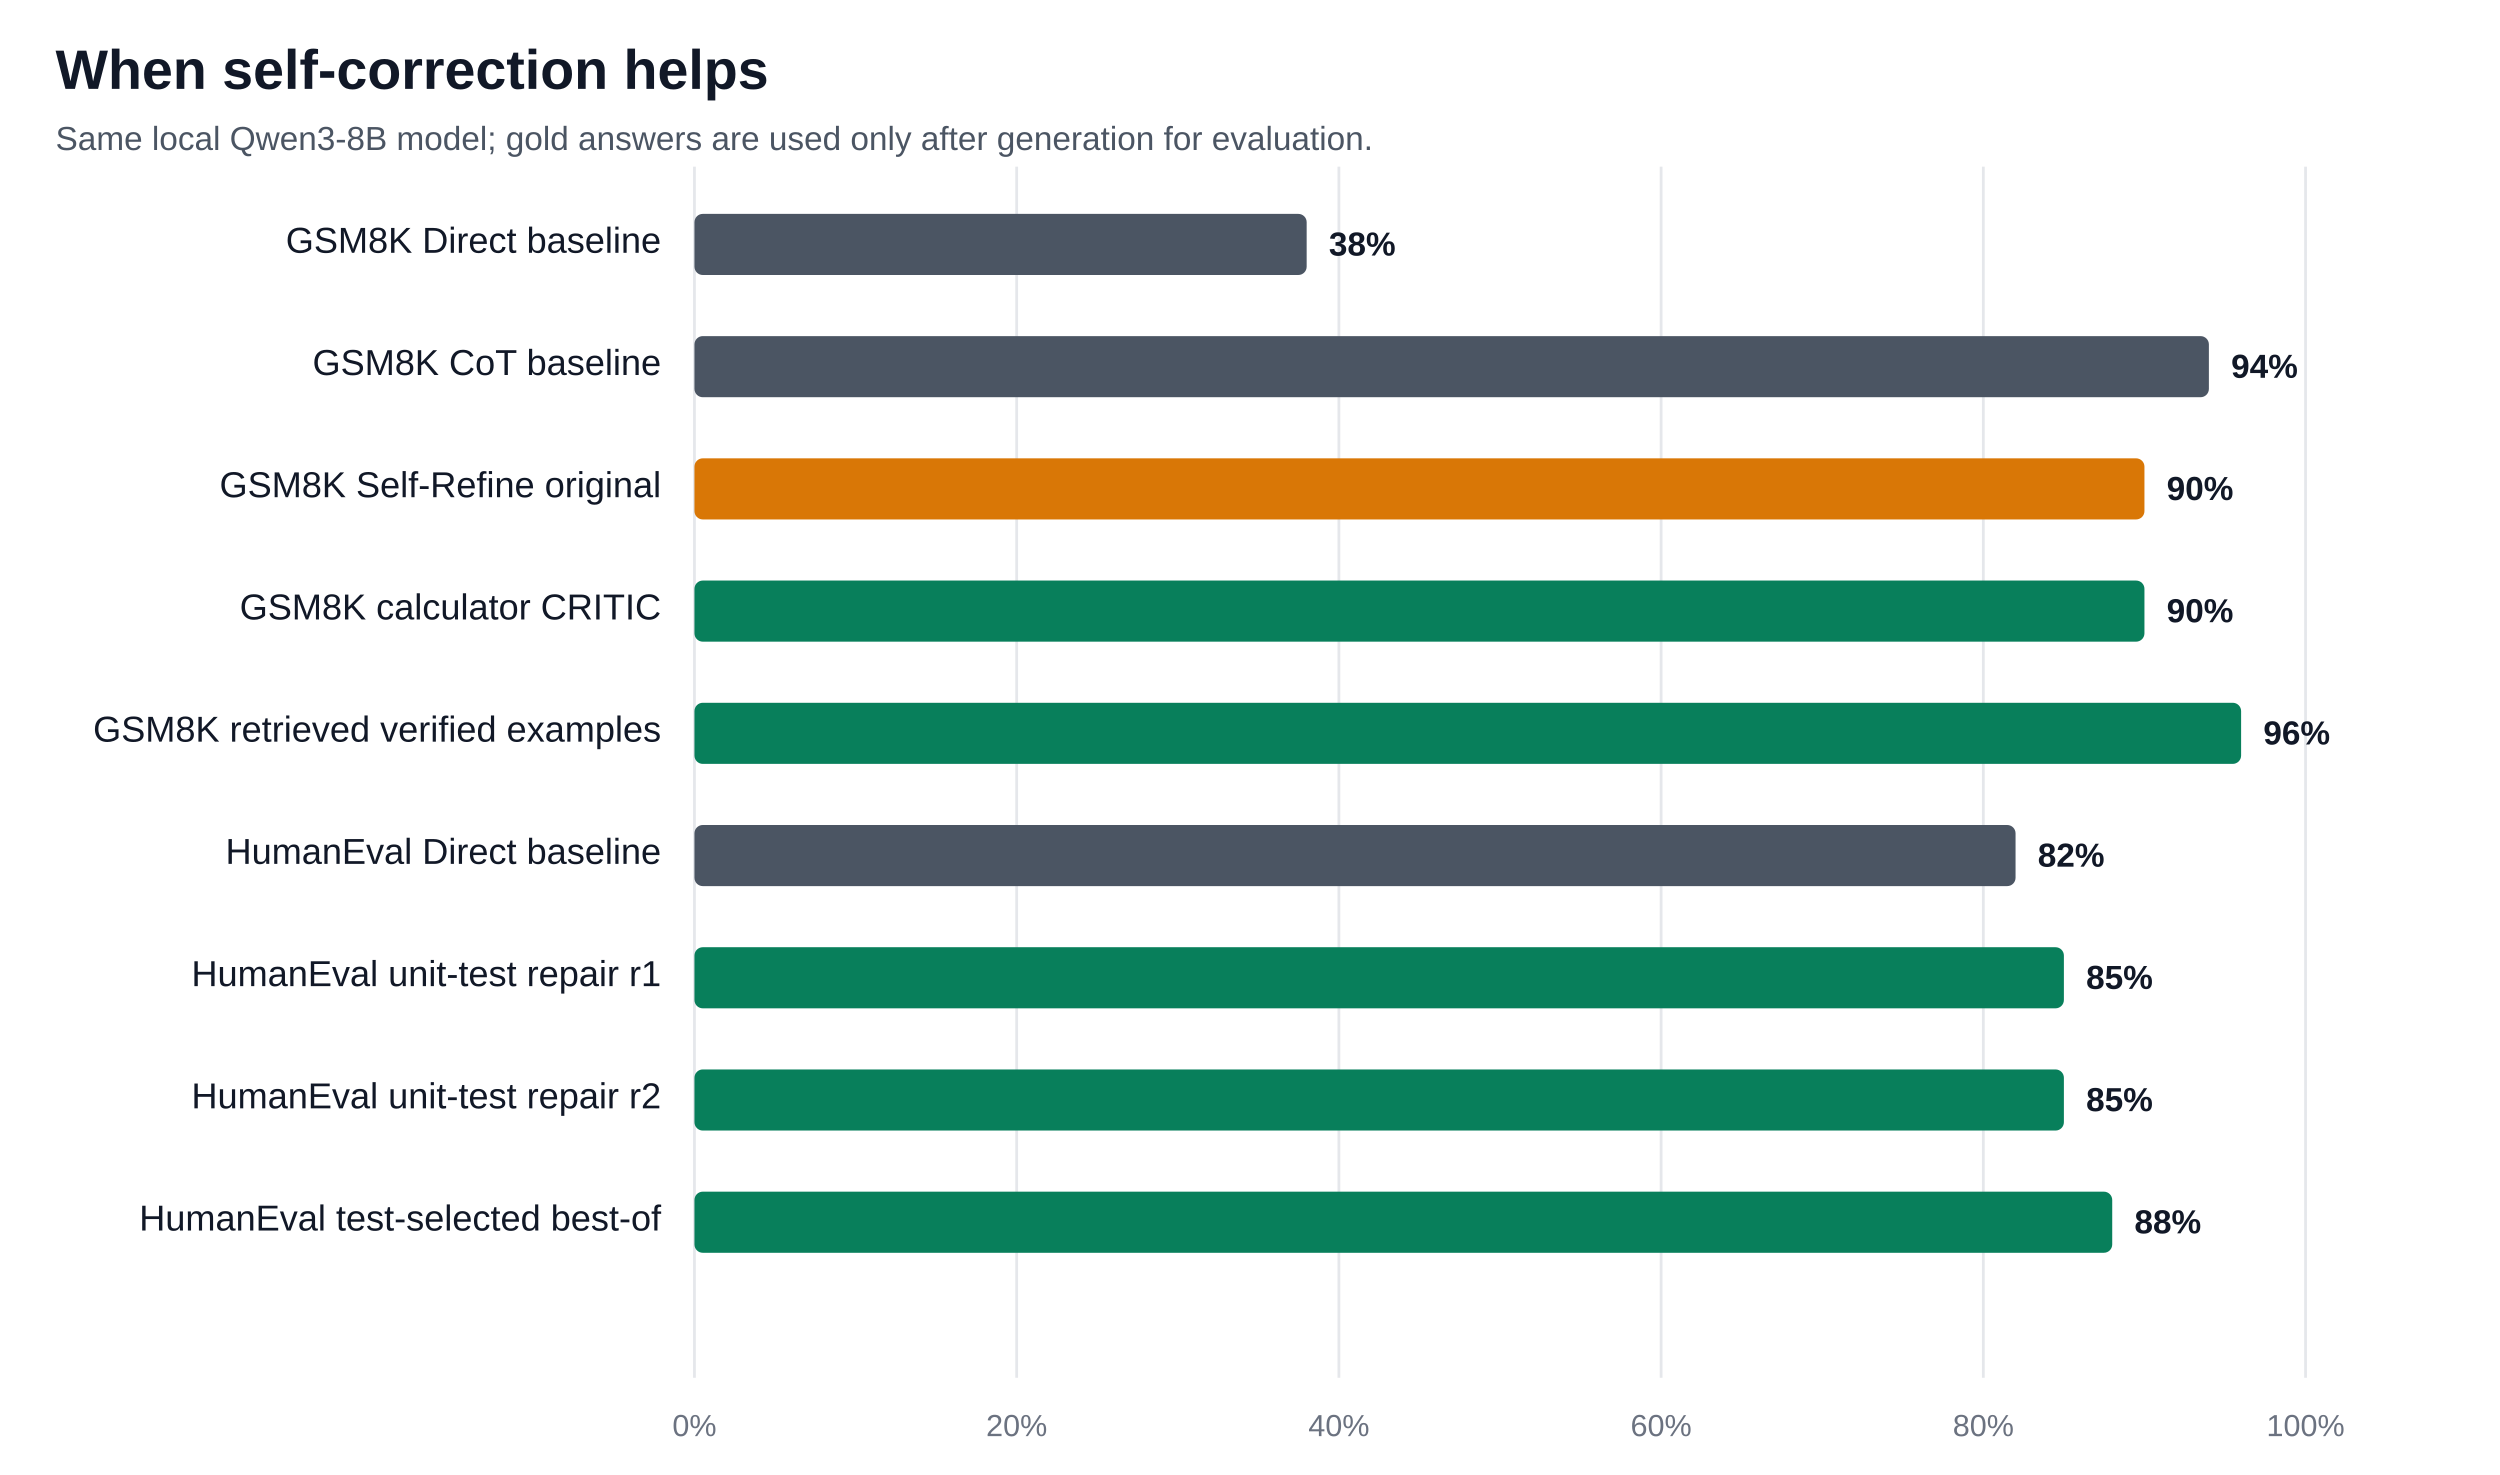
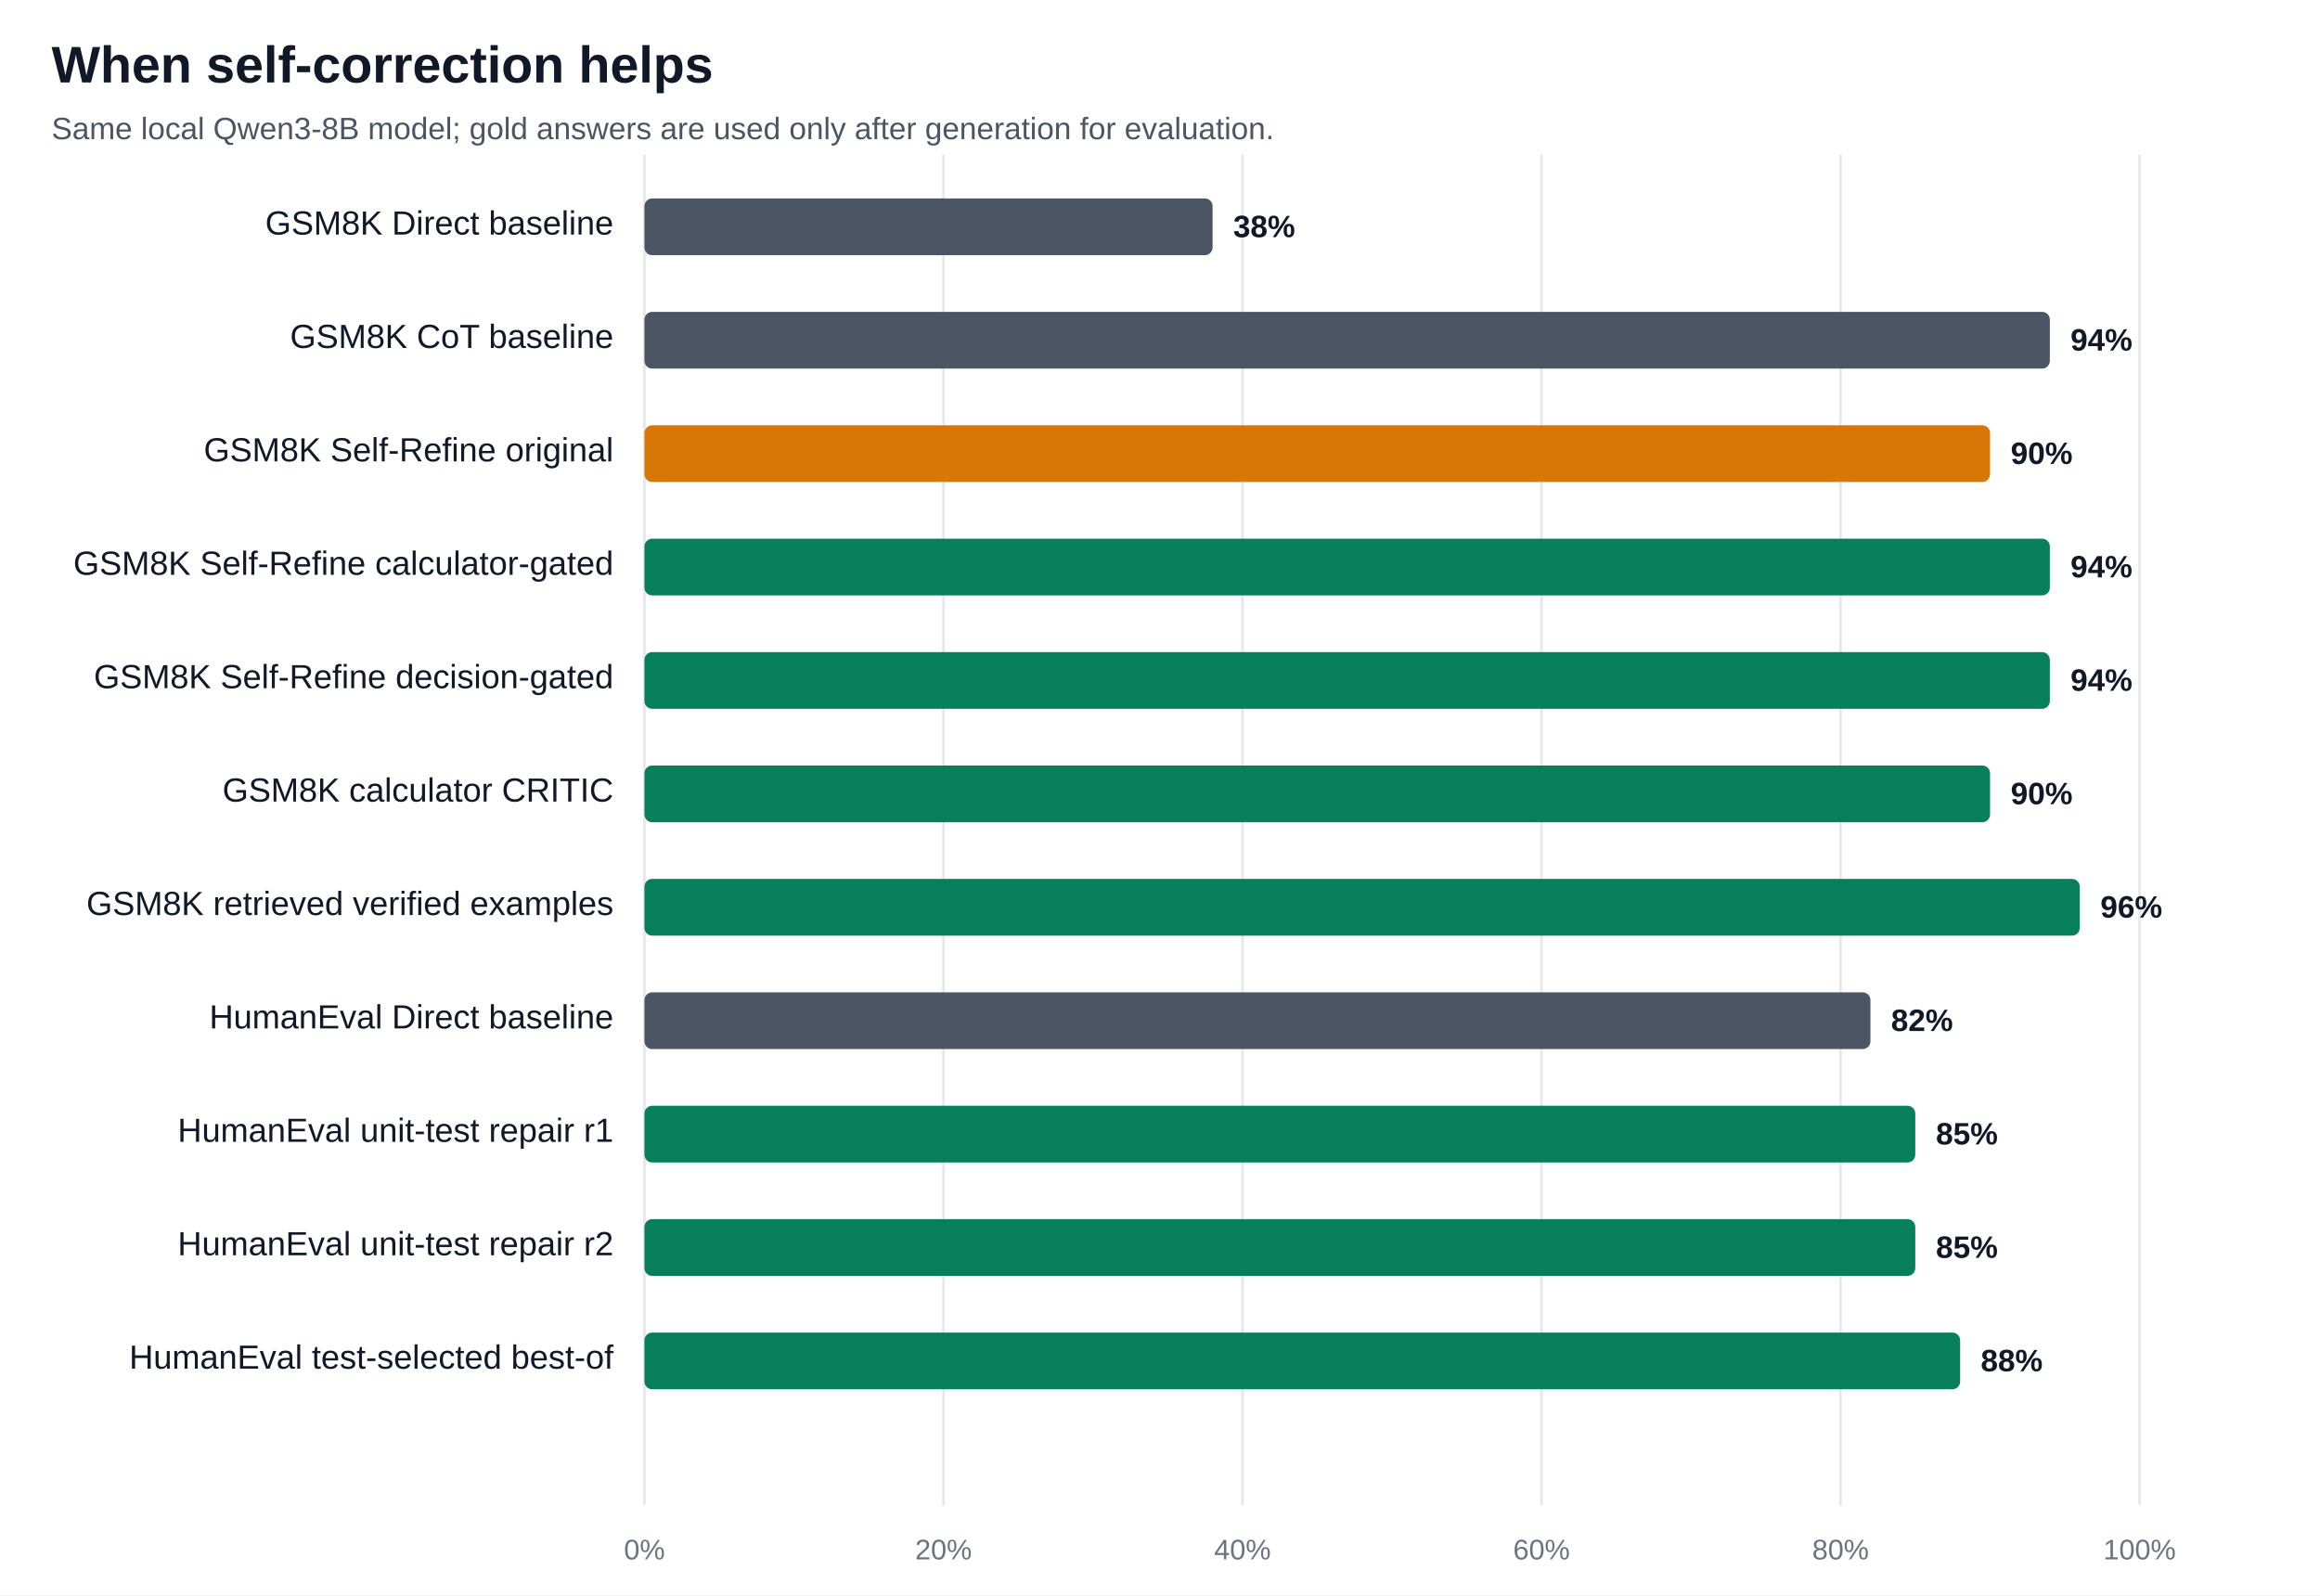
- <svg xmlns="http://www.w3.org/2000/svg" width="900" height="531" viewBox="0 0 900 531" role="img" aria-labelledby="title desc">
-   <rect x="0" y="0" width="900" height="531" fill="#ffffff" />
+ <svg xmlns="http://www.w3.org/2000/svg" width="900" height="619" viewBox="0 0 900 619" role="img" aria-labelledby="title desc">
+   <rect x="0" y="0" width="900" height="619" fill="#ffffff" />
  <text x="20" y="32" font-family="Arial, sans-serif" font-size="20" font-weight="600" fill="#111827">When self-correction helps</text>
  <text x="20" y="54" font-family="Arial, sans-serif" font-size="12" fill="#4b5563">Same local Qwen3-8B model; gold answers are used only after generation for evaluation.</text>
-   <line x1="250.0" y1="60" x2="250.0" y2="496" stroke="#e5e7eb" stroke-width="1" />
-   <text x="250.0" y="517" text-anchor="middle" font-family="Arial, sans-serif" font-size="11" fill="#6b7280">0%</text>
-   <line x1="366.0" y1="60" x2="366.0" y2="496" stroke="#e5e7eb" stroke-width="1" />
-   <text x="366.0" y="517" text-anchor="middle" font-family="Arial, sans-serif" font-size="11" fill="#6b7280">20%</text>
-   <line x1="482.0" y1="60" x2="482.0" y2="496" stroke="#e5e7eb" stroke-width="1" />
-   <text x="482.0" y="517" text-anchor="middle" font-family="Arial, sans-serif" font-size="11" fill="#6b7280">40%</text>
-   <line x1="598.0" y1="60" x2="598.0" y2="496" stroke="#e5e7eb" stroke-width="1" />
-   <text x="598.0" y="517" text-anchor="middle" font-family="Arial, sans-serif" font-size="11" fill="#6b7280">60%</text>
-   <line x1="714.0" y1="60" x2="714.0" y2="496" stroke="#e5e7eb" stroke-width="1" />
-   <text x="714.0" y="517" text-anchor="middle" font-family="Arial, sans-serif" font-size="11" fill="#6b7280">80%</text>
-   <line x1="830.0" y1="60" x2="830.0" y2="496" stroke="#e5e7eb" stroke-width="1" />
-   <text x="830.0" y="517" text-anchor="middle" font-family="Arial, sans-serif" font-size="11" fill="#6b7280">100%</text>
+   <line x1="250.0" y1="60" x2="250.0" y2="584" stroke="#e5e7eb" stroke-width="1" />
+   <text x="250.0" y="605" text-anchor="middle" font-family="Arial, sans-serif" font-size="11" fill="#6b7280">0%</text>
+   <line x1="366.0" y1="60" x2="366.0" y2="584" stroke="#e5e7eb" stroke-width="1" />
+   <text x="366.0" y="605" text-anchor="middle" font-family="Arial, sans-serif" font-size="11" fill="#6b7280">20%</text>
+   <line x1="482.0" y1="60" x2="482.0" y2="584" stroke="#e5e7eb" stroke-width="1" />
+   <text x="482.0" y="605" text-anchor="middle" font-family="Arial, sans-serif" font-size="11" fill="#6b7280">40%</text>
+   <line x1="598.0" y1="60" x2="598.0" y2="584" stroke="#e5e7eb" stroke-width="1" />
+   <text x="598.0" y="605" text-anchor="middle" font-family="Arial, sans-serif" font-size="11" fill="#6b7280">60%</text>
+   <line x1="714.0" y1="60" x2="714.0" y2="584" stroke="#e5e7eb" stroke-width="1" />
+   <text x="714.0" y="605" text-anchor="middle" font-family="Arial, sans-serif" font-size="11" fill="#6b7280">80%</text>
+   <line x1="830.0" y1="60" x2="830.0" y2="584" stroke="#e5e7eb" stroke-width="1" />
+   <text x="830.0" y="605" text-anchor="middle" font-family="Arial, sans-serif" font-size="11" fill="#6b7280">100%</text>
  <text x="238" y="91" text-anchor="end" font-family="Arial, sans-serif" font-size="13" fill="#111827">GSM8K Direct baseline</text>
  <rect x="250" y="77" width="220.4" height="22" rx="3" fill="#4b5563" />
  <text x="478.4" y="92" font-family="Arial, sans-serif" font-size="12" font-weight="600" fill="#111827">38%</text>
  <text x="238" y="135" text-anchor="end" font-family="Arial, sans-serif" font-size="13" fill="#111827">GSM8K CoT baseline</text>
  <rect x="250" y="121" width="545.2" height="22" rx="3" fill="#4b5563" />
  <text x="803.2" y="136" font-family="Arial, sans-serif" font-size="12" font-weight="600" fill="#111827">94%</text>
  <text x="238" y="179" text-anchor="end" font-family="Arial, sans-serif" font-size="13" fill="#111827">GSM8K Self-Refine original</text>
  <rect x="250" y="165" width="522.0" height="22" rx="3" fill="#d97706" />
  <text x="780.0" y="180" font-family="Arial, sans-serif" font-size="12" font-weight="600" fill="#111827">90%</text>
-   <text x="238" y="223" text-anchor="end" font-family="Arial, sans-serif" font-size="13" fill="#111827">GSM8K calculator CRITIC</text>
-   <rect x="250" y="209" width="522.0" height="22" rx="3" fill="#087f5b" />
-   <text x="780.0" y="224" font-family="Arial, sans-serif" font-size="12" font-weight="600" fill="#111827">90%</text>
-   <text x="238" y="267" text-anchor="end" font-family="Arial, sans-serif" font-size="13" fill="#111827">GSM8K retrieved verified examples</text>
-   <rect x="250" y="253" width="556.8" height="22" rx="3" fill="#087f5b" />
-   <text x="814.8" y="268" font-family="Arial, sans-serif" font-size="12" font-weight="600" fill="#111827">96%</text>
-   <text x="238" y="311" text-anchor="end" font-family="Arial, sans-serif" font-size="13" fill="#111827">HumanEval Direct baseline</text>
-   <rect x="250" y="297" width="475.6" height="22" rx="3" fill="#4b5563" />
-   <text x="733.6" y="312" font-family="Arial, sans-serif" font-size="12" font-weight="600" fill="#111827">82%</text>
-   <text x="238" y="355" text-anchor="end" font-family="Arial, sans-serif" font-size="13" fill="#111827">HumanEval unit-test repair r1</text>
-   <rect x="250" y="341" width="493.0" height="22" rx="3" fill="#087f5b" />
-   <text x="751.0" y="356" font-family="Arial, sans-serif" font-size="12" font-weight="600" fill="#111827">85%</text>
-   <text x="238" y="399" text-anchor="end" font-family="Arial, sans-serif" font-size="13" fill="#111827">HumanEval unit-test repair r2</text>
-   <rect x="250" y="385" width="493.0" height="22" rx="3" fill="#087f5b" />
-   <text x="751.0" y="400" font-family="Arial, sans-serif" font-size="12" font-weight="600" fill="#111827">85%</text>
-   <text x="238" y="443" text-anchor="end" font-family="Arial, sans-serif" font-size="13" fill="#111827">HumanEval test-selected best-of</text>
-   <rect x="250" y="429" width="510.4" height="22" rx="3" fill="#087f5b" />
-   <text x="768.4" y="444" font-family="Arial, sans-serif" font-size="12" font-weight="600" fill="#111827">88%</text>
+   <text x="238" y="223" text-anchor="end" font-family="Arial, sans-serif" font-size="13" fill="#111827">GSM8K Self-Refine calculator-gated</text>
+   <rect x="250" y="209" width="545.2" height="22" rx="3" fill="#087f5b" />
+   <text x="803.2" y="224" font-family="Arial, sans-serif" font-size="12" font-weight="600" fill="#111827">94%</text>
+   <text x="238" y="267" text-anchor="end" font-family="Arial, sans-serif" font-size="13" fill="#111827">GSM8K Self-Refine decision-gated</text>
+   <rect x="250" y="253" width="545.2" height="22" rx="3" fill="#087f5b" />
+   <text x="803.2" y="268" font-family="Arial, sans-serif" font-size="12" font-weight="600" fill="#111827">94%</text>
+   <text x="238" y="311" text-anchor="end" font-family="Arial, sans-serif" font-size="13" fill="#111827">GSM8K calculator CRITIC</text>
+   <rect x="250" y="297" width="522.0" height="22" rx="3" fill="#087f5b" />
+   <text x="780.0" y="312" font-family="Arial, sans-serif" font-size="12" font-weight="600" fill="#111827">90%</text>
+   <text x="238" y="355" text-anchor="end" font-family="Arial, sans-serif" font-size="13" fill="#111827">GSM8K retrieved verified examples</text>
+   <rect x="250" y="341" width="556.8" height="22" rx="3" fill="#087f5b" />
+   <text x="814.8" y="356" font-family="Arial, sans-serif" font-size="12" font-weight="600" fill="#111827">96%</text>
+   <text x="238" y="399" text-anchor="end" font-family="Arial, sans-serif" font-size="13" fill="#111827">HumanEval Direct baseline</text>
+   <rect x="250" y="385" width="475.6" height="22" rx="3" fill="#4b5563" />
+   <text x="733.6" y="400" font-family="Arial, sans-serif" font-size="12" font-weight="600" fill="#111827">82%</text>
+   <text x="238" y="443" text-anchor="end" font-family="Arial, sans-serif" font-size="13" fill="#111827">HumanEval unit-test repair r1</text>
+   <rect x="250" y="429" width="493.0" height="22" rx="3" fill="#087f5b" />
+   <text x="751.0" y="444" font-family="Arial, sans-serif" font-size="12" font-weight="600" fill="#111827">85%</text>
+   <text x="238" y="487" text-anchor="end" font-family="Arial, sans-serif" font-size="13" fill="#111827">HumanEval unit-test repair r2</text>
+   <rect x="250" y="473" width="493.0" height="22" rx="3" fill="#087f5b" />
+   <text x="751.0" y="488" font-family="Arial, sans-serif" font-size="12" font-weight="600" fill="#111827">85%</text>
+   <text x="238" y="531" text-anchor="end" font-family="Arial, sans-serif" font-size="13" fill="#111827">HumanEval test-selected best-of</text>
+   <rect x="250" y="517" width="510.4" height="22" rx="3" fill="#087f5b" />
+   <text x="768.4" y="532" font-family="Arial, sans-serif" font-size="12" font-weight="600" fill="#111827">88%</text>
</svg>
